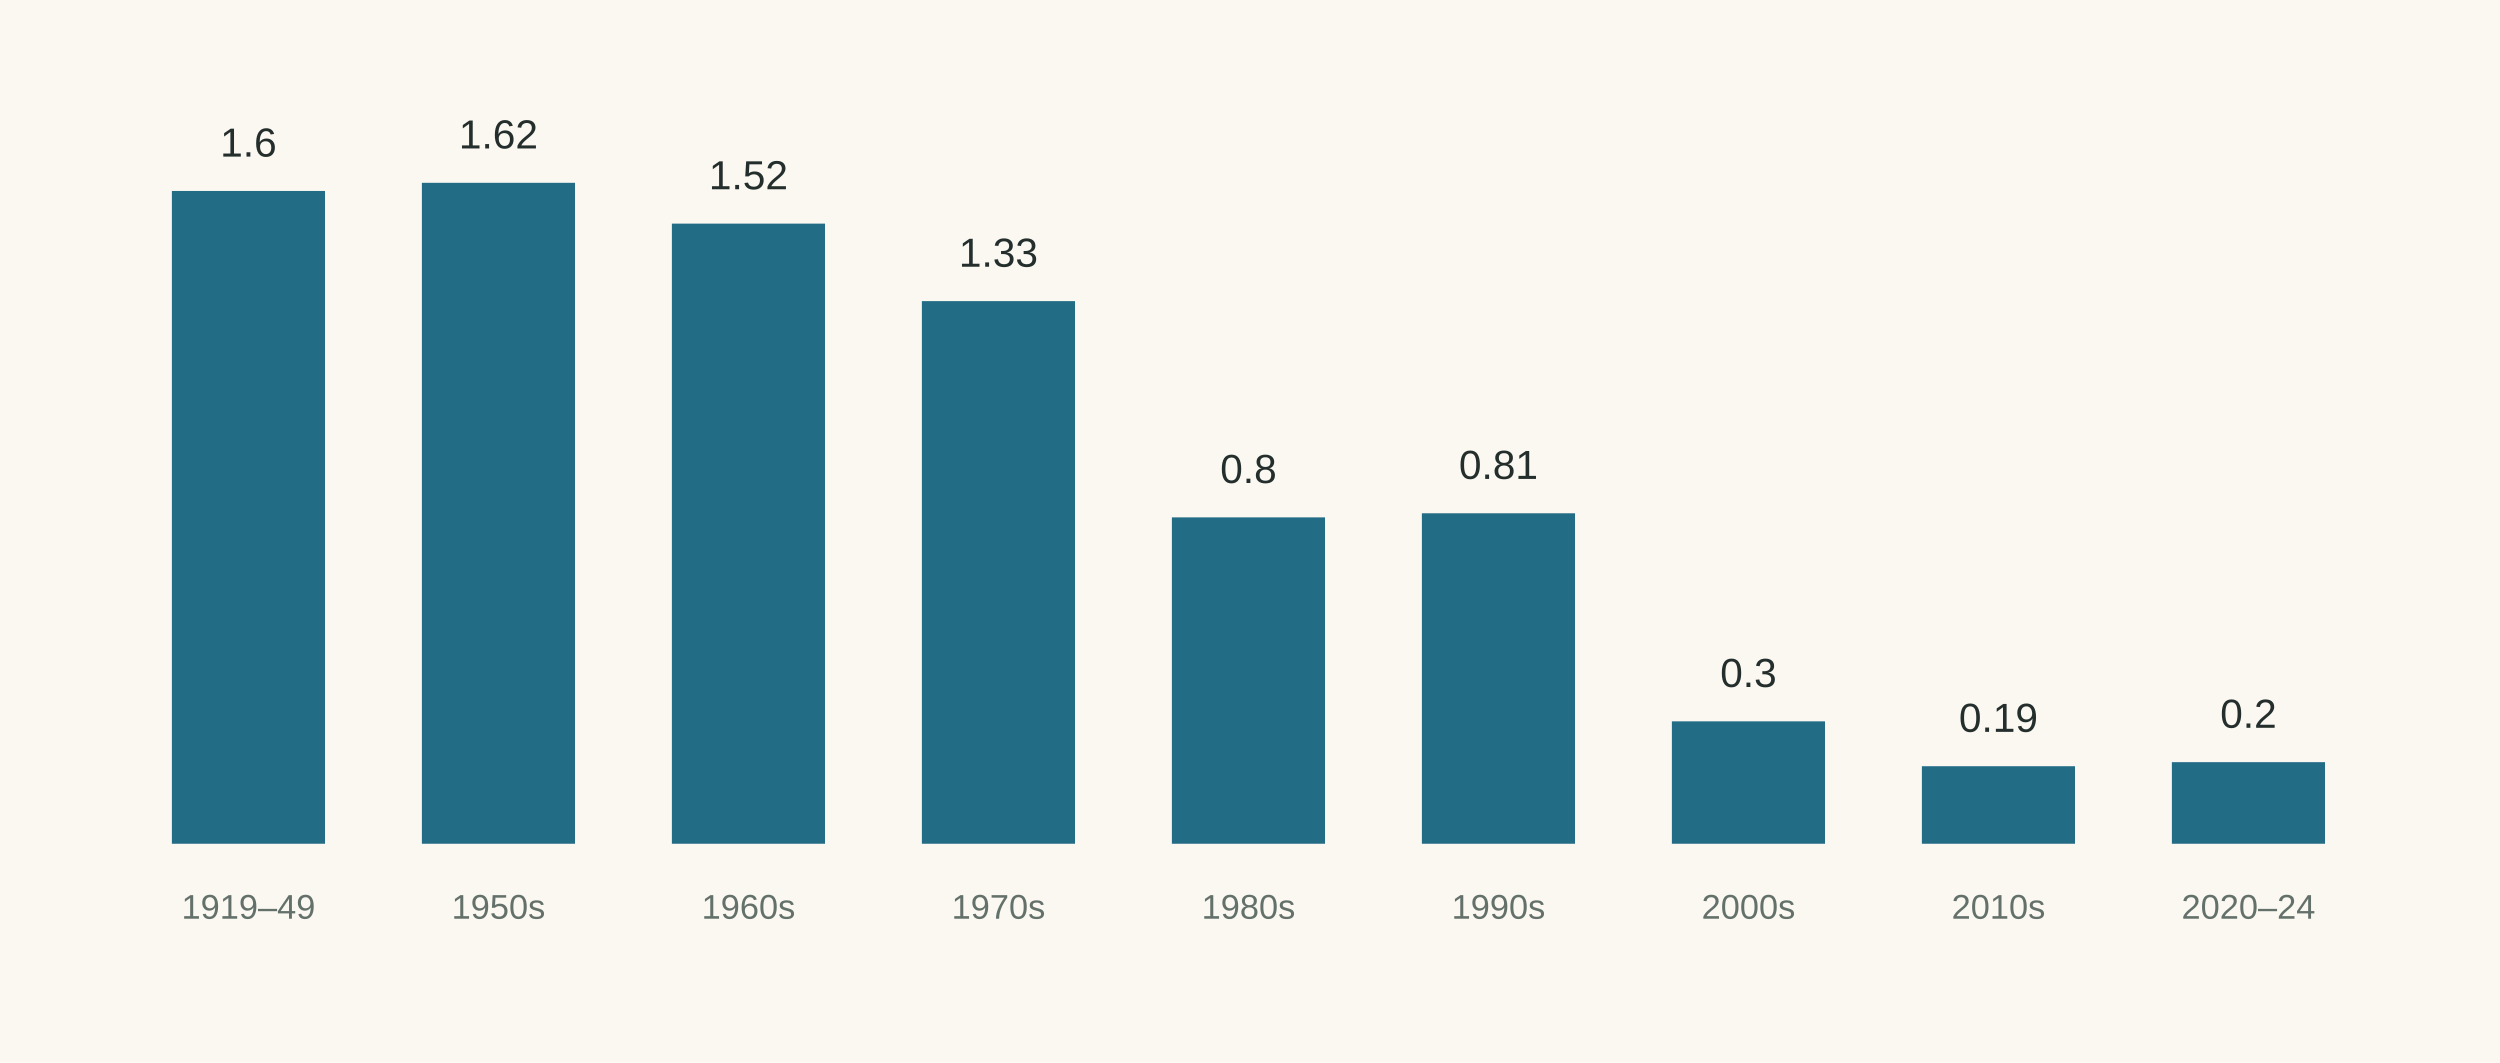
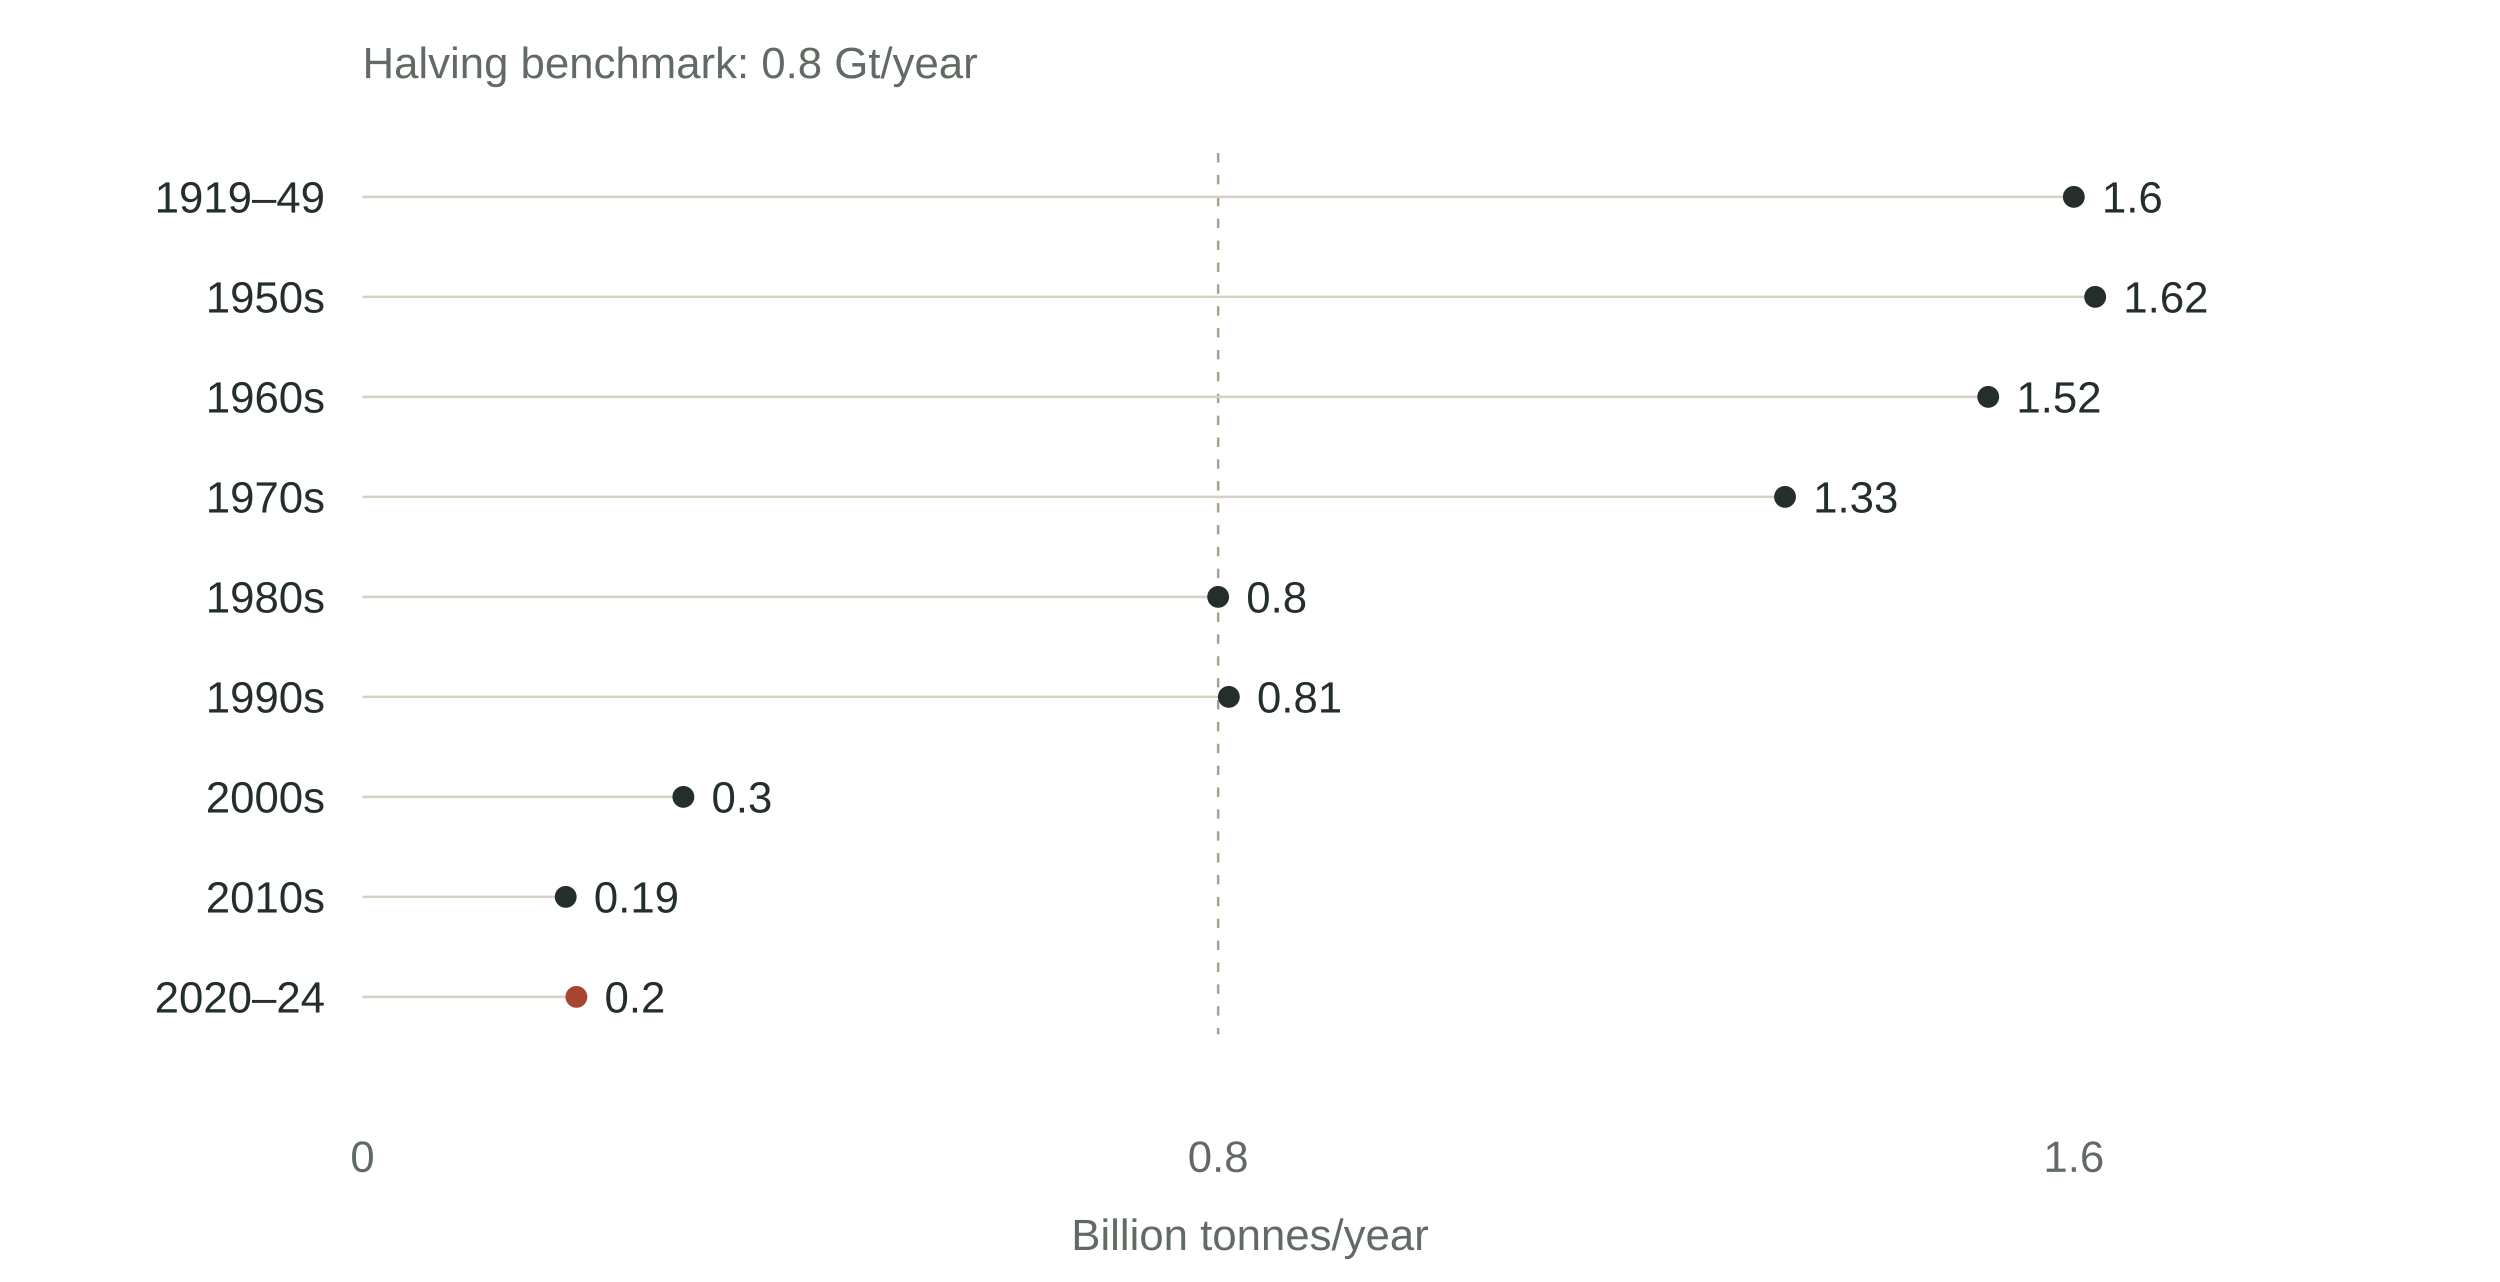
- <svg xmlns="http://www.w3.org/2000/svg" viewBox="0 0 800 340" role="img" aria-labelledby="title">
-   <rect width="800" height="340" fill="#faf8f1" />
-   <rect x="55" y="61.11" width="49" height="208.89" fill="#236c85" />
-   <text x="79.5" y="50.11" text-anchor="middle" fill="#242e2c" font-family="Arial" font-size="13">1.6</text>
-   <text x="79.5" y="294" text-anchor="middle" fill="#64716b" font-family="Arial" font-size="11">1919–49</text>
-   <rect x="135" y="58.50" width="49" height="211.50" fill="#236c85" />
-   <text x="159.5" y="47.50" text-anchor="middle" fill="#242e2c" font-family="Arial" font-size="13">1.62</text>
-   <text x="159.5" y="294" text-anchor="middle" fill="#64716b" font-family="Arial" font-size="11">1950s</text>
-   <rect x="215" y="71.56" width="49" height="198.44" fill="#236c85" />
-   <text x="239.5" y="60.56" text-anchor="middle" fill="#242e2c" font-family="Arial" font-size="13">1.52</text>
-   <text x="239.5" y="294" text-anchor="middle" fill="#64716b" font-family="Arial" font-size="11">1960s</text>
-   <rect x="295" y="96.36" width="49" height="173.64" fill="#236c85" />
-   <text x="319.5" y="85.36" text-anchor="middle" fill="#242e2c" font-family="Arial" font-size="13">1.33</text>
-   <text x="319.5" y="294" text-anchor="middle" fill="#64716b" font-family="Arial" font-size="11">1970s</text>
-   <rect x="375" y="165.56" width="49" height="104.44" fill="#236c85" />
-   <text x="399.5" y="154.56" text-anchor="middle" fill="#242e2c" font-family="Arial" font-size="13">0.8</text>
-   <text x="399.5" y="294" text-anchor="middle" fill="#64716b" font-family="Arial" font-size="11">1980s</text>
-   <rect x="455" y="164.25" width="49" height="105.75" fill="#236c85" />
-   <text x="479.5" y="153.25" text-anchor="middle" fill="#242e2c" font-family="Arial" font-size="13">0.81</text>
-   <text x="479.5" y="294" text-anchor="middle" fill="#64716b" font-family="Arial" font-size="11">1990s</text>
-   <rect x="535" y="230.83" width="49" height="39.17" fill="#236c85" />
-   <text x="559.5" y="219.83" text-anchor="middle" fill="#242e2c" font-family="Arial" font-size="13">0.3</text>
-   <text x="559.5" y="294" text-anchor="middle" fill="#64716b" font-family="Arial" font-size="11">2000s</text>
-   <rect x="615" y="245.19" width="49" height="24.81" fill="#236c85" />
-   <text x="639.5" y="234.19" text-anchor="middle" fill="#242e2c" font-family="Arial" font-size="13">0.19</text>
-   <text x="639.5" y="294" text-anchor="middle" fill="#64716b" font-family="Arial" font-size="11">2010s</text>
-   <rect x="695" y="243.89" width="49" height="26.11" fill="#236c85" />
-   <text x="719.5" y="232.89" text-anchor="middle" fill="#242e2c" font-family="Arial" font-size="13">0.2</text>
-   <text x="719.5" y="294" text-anchor="middle" fill="#64716b" font-family="Arial" font-size="11">2020–24</text>
+ <svg xmlns="http://www.w3.org/2000/svg" viewBox="0 0 800 410" role="img" aria-labelledby="title">
+   <path d="M389.81 49V331" stroke="#a9a18e" stroke-width=".8" stroke-dasharray="3 4" />
+   <text x="116.00" y="25.00" text-anchor="start" fill="#626b63" font-size="14" font-family="Arial,sans-serif">Halving benchmark: 0.8 Gt/year</text>
+   <text x="104.00" y="68.00" text-anchor="end" fill="#242e2c" font-size="14" font-family="Arial,sans-serif">1919–49</text>
+   <path d="M116 63H663.62" stroke="#d6d1c4" stroke-width=".8" fill="none" />
+   <circle cx="663.62" cy="63" r="3.5" fill="#242e2c" />
+   <text x="672.62" y="68.00" text-anchor="start" fill="#242e2c" font-size="14" font-family="Arial,sans-serif">1.6</text>
+   <text x="104.00" y="100.00" text-anchor="end" fill="#242e2c" font-size="14" font-family="Arial,sans-serif">1950s</text>
+   <path d="M116 95H670.46" stroke="#d6d1c4" stroke-width=".8" fill="none" />
+   <circle cx="670.46" cy="95" r="3.5" fill="#242e2c" />
+   <text x="679.46" y="100.00" text-anchor="start" fill="#242e2c" font-size="14" font-family="Arial,sans-serif">1.62</text>
+   <text x="104.00" y="132.00" text-anchor="end" fill="#242e2c" font-size="14" font-family="Arial,sans-serif">1960s</text>
+   <path d="M116 127H636.24" stroke="#d6d1c4" stroke-width=".8" fill="none" />
+   <circle cx="636.24" cy="127" r="3.5" fill="#242e2c" />
+   <text x="645.24" y="132.00" text-anchor="start" fill="#242e2c" font-size="14" font-family="Arial,sans-serif">1.52</text>
+   <text x="104.00" y="164.00" text-anchor="end" fill="#242e2c" font-size="14" font-family="Arial,sans-serif">1970s</text>
+   <path d="M116 159H571.21" stroke="#d6d1c4" stroke-width=".8" fill="none" />
+   <circle cx="571.21" cy="159" r="3.5" fill="#242e2c" />
+   <text x="580.21" y="164.00" text-anchor="start" fill="#242e2c" font-size="14" font-family="Arial,sans-serif">1.33</text>
+   <text x="104.00" y="196.00" text-anchor="end" fill="#242e2c" font-size="14" font-family="Arial,sans-serif">1980s</text>
+   <path d="M116 191H389.81" stroke="#d6d1c4" stroke-width=".8" fill="none" />
+   <circle cx="389.81" cy="191" r="3.5" fill="#242e2c" />
+   <text x="398.81" y="196.00" text-anchor="start" fill="#242e2c" font-size="14" font-family="Arial,sans-serif">0.8</text>
+   <text x="104.00" y="228.00" text-anchor="end" fill="#242e2c" font-size="14" font-family="Arial,sans-serif">1990s</text>
+   <path d="M116 223H393.23" stroke="#d6d1c4" stroke-width=".8" fill="none" />
+   <circle cx="393.23" cy="223" r="3.5" fill="#242e2c" />
+   <text x="402.23" y="228.00" text-anchor="start" fill="#242e2c" font-size="14" font-family="Arial,sans-serif">0.81</text>
+   <text x="104.00" y="260.00" text-anchor="end" fill="#242e2c" font-size="14" font-family="Arial,sans-serif">2000s</text>
+   <path d="M116 255H218.68" stroke="#d6d1c4" stroke-width=".8" fill="none" />
+   <circle cx="218.68" cy="255" r="3.5" fill="#242e2c" />
+   <text x="227.68" y="260.00" text-anchor="start" fill="#242e2c" font-size="14" font-family="Arial,sans-serif">0.3</text>
+   <text x="104.00" y="292.00" text-anchor="end" fill="#242e2c" font-size="14" font-family="Arial,sans-serif">2010s</text>
+   <path d="M116 287H181.03" stroke="#d6d1c4" stroke-width=".8" fill="none" />
+   <circle cx="181.03" cy="287" r="3.5" fill="#242e2c" />
+   <text x="190.03" y="292.00" text-anchor="start" fill="#242e2c" font-size="14" font-family="Arial,sans-serif">0.19</text>
+   <text x="104.00" y="324.00" text-anchor="end" fill="#242e2c" font-size="14" font-family="Arial,sans-serif">2020–24</text>
+   <path d="M116 319H184.45" stroke="#d6d1c4" stroke-width=".8" fill="none" />
+   <circle cx="184.45" cy="319" r="3.5" fill="#a84532" />
+   <text x="193.45" y="324.00" text-anchor="start" fill="#242e2c" font-size="14" font-family="Arial,sans-serif">0.2</text>
+   <text x="116.00" y="375.00" text-anchor="middle" fill="#626b63" font-size="14" font-family="Arial,sans-serif">0</text>
+   <text x="389.81" y="375.00" text-anchor="middle" fill="#626b63" font-size="14" font-family="Arial,sans-serif">0.8</text>
+   <text x="663.62" y="375.00" text-anchor="middle" fill="#626b63" font-size="14" font-family="Arial,sans-serif">1.6</text>
+   <text x="400.00" y="400.00" text-anchor="middle" fill="#626b63" font-size="14" font-family="Arial,sans-serif">Billion tonnes/year</text>
</svg>
